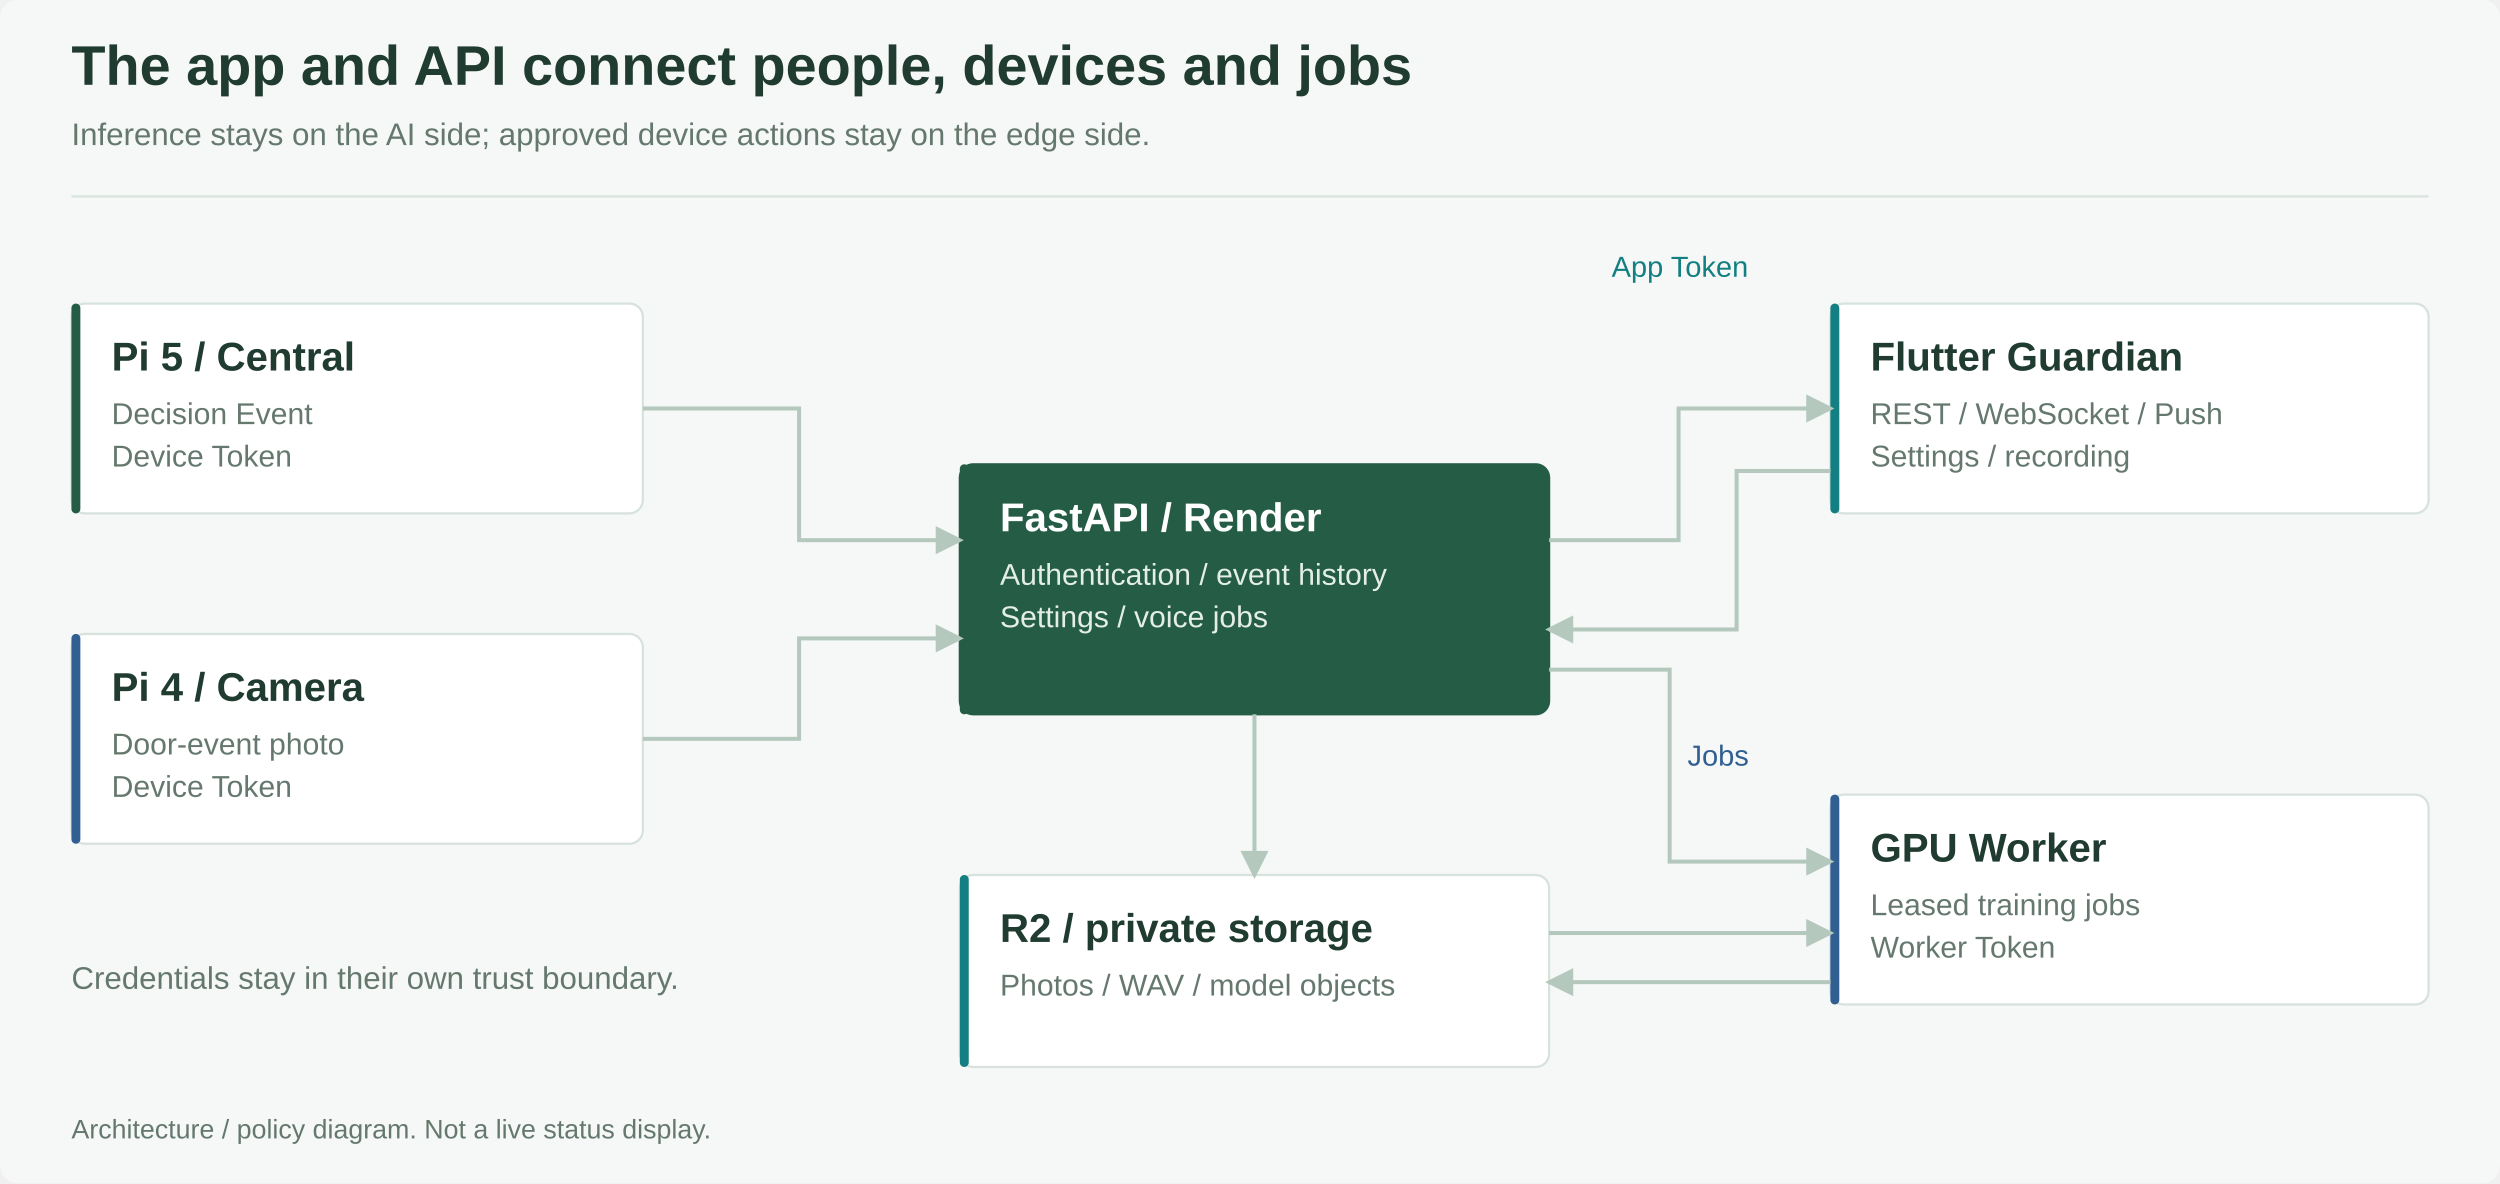
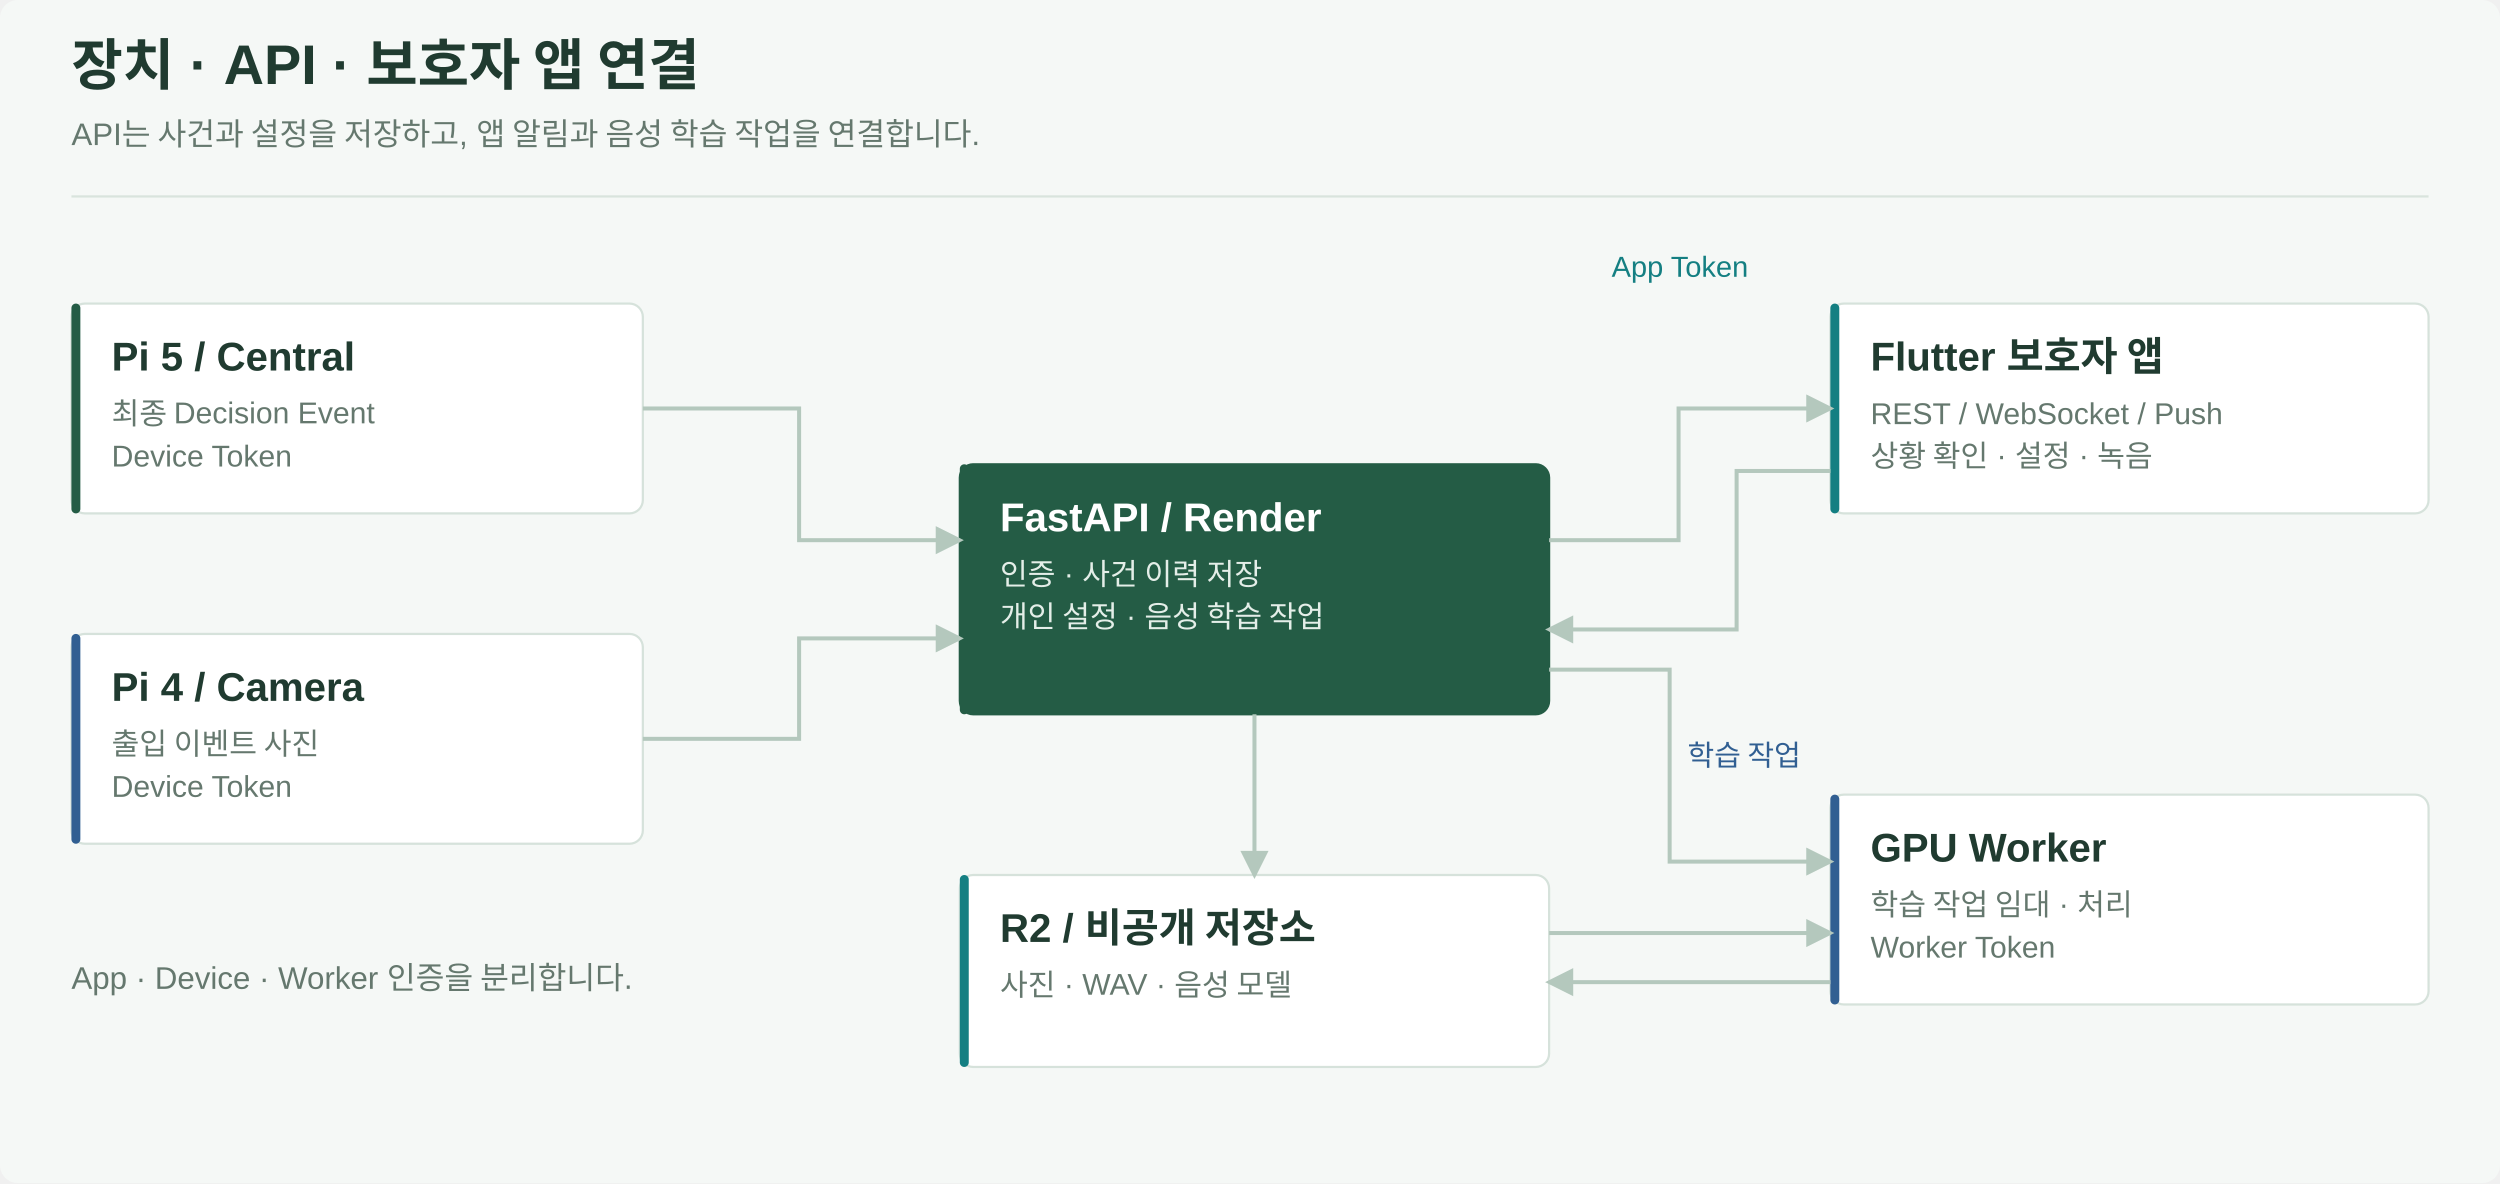
<svg xmlns="http://www.w3.org/2000/svg" width="1120" height="530" viewBox="0 0 1120 530" role="img" aria-labelledby="title desc">
  <defs>
    <marker id="arrow" markerWidth="7" markerHeight="7" refX="6" refY="3.5" orient="auto">
      <path d="M0 0L7 3.5L0 7Z" fill="#b4c8bd" />
    </marker>
  </defs>
  <rect width="1120" height="530" rx="8" fill="#f5f8f6" />
-   <g font-family="Arial, Helvetica, sans-serif">
-     <text x="32" y="38" fill="#203b30" font-size="25" font-weight="700">The app and API connect people, devices and jobs</text>
-     <text x="32" y="65" fill="#65786e" font-size="14" font-weight="400">Inference stays on the AI side; approved device actions stay on the edge side.</text>
+   <g font-family="'Malgun Gothic', 'Apple SD Gothic Neo', 'Noto Sans KR', Arial, sans-serif">
+     <text x="32" y="38" fill="#203b30" font-size="25" font-weight="700">장치 · API · 보호자 앱 연결</text>
+     <text x="32" y="65" fill="#65786e" font-size="14" font-weight="400">API는 사건과 설정을 저장하고, 앱 알림과 음성 학습 작업을 연결합니다.</text>
    <path d="M32 88H1088" stroke="#d9e4dd" />
    <rect x="32" y="136" width="256" height="94" rx="6" fill="#fff" stroke="#d6e2db" />
    <rect x="32" y="136" width="4" height="94" rx="2" fill="#245c45" />
    <text x="50" y="166" fill="#203b30" font-size="18" font-weight="700">Pi 5 / Central</text>
-     <text x="50" y="190" fill="#65786e" font-size="13.5" font-weight="400">Decision Event</text>
+     <text x="50" y="190" fill="#65786e" font-size="13.5" font-weight="400">최종 Decision Event</text>
    <text x="50" y="209" fill="#65786e" font-size="13.5" font-weight="400">Device Token</text>
    <rect x="32" y="284" width="256" height="94" rx="6" fill="#fff" stroke="#d6e2db" />
    <rect x="32" y="284" width="4" height="94" rx="2" fill="#315f92" />
    <text x="50" y="314" fill="#203b30" font-size="18" font-weight="700">Pi 4 / Camera</text>
-     <text x="50" y="338" fill="#65786e" font-size="13.5" font-weight="400">Door-event photo</text>
+     <text x="50" y="338" fill="#65786e" font-size="13.5" font-weight="400">출입 이벤트 사진</text>
    <text x="50" y="357" fill="#65786e" font-size="13.5" font-weight="400">Device Token</text>
    <rect x="430" y="208" width="264" height="112" rx="6" fill="#245c45" stroke="#245c45" />
    <rect x="430" y="208" width="4" height="112" rx="2" fill="#245c45" />
    <text x="448" y="238" fill="#fff" font-size="18" font-weight="700">FastAPI / Render</text>
-     <text x="448" y="262" fill="#e4eee8" font-size="13.5" font-weight="400">Authentication / event history</text>
-     <text x="448" y="281" fill="#e4eee8" font-size="13.5" font-weight="400">Settings / voice jobs</text>
+     <text x="448" y="262" fill="#e4eee8" font-size="13.5" font-weight="400">인증 · 사건 이력 저장</text>
+     <text x="448" y="281" fill="#e4eee8" font-size="13.5" font-weight="400">개인 설정 · 음성 학습 작업</text>
    <rect x="820" y="136" width="268" height="94" rx="6" fill="#fff" stroke="#d6e2db" />
    <rect x="820" y="136" width="4" height="94" rx="2" fill="#147f82" />
-     <text x="838" y="166" fill="#203b30" font-size="18" font-weight="700">Flutter Guardian</text>
+     <text x="838" y="166" fill="#203b30" font-size="18" font-weight="700">Flutter 보호자 앱</text>
    <text x="838" y="190" fill="#65786e" font-size="13.5" font-weight="400">REST / WebSocket / Push</text>
-     <text x="838" y="209" fill="#65786e" font-size="13.5" font-weight="400">Settings / recording</text>
+     <text x="838" y="209" fill="#65786e" font-size="13.5" font-weight="400">상황 확인 · 설정 · 녹음</text>
    <rect x="820" y="356" width="268" height="94" rx="6" fill="#fff" stroke="#d6e2db" />
    <rect x="820" y="356" width="4" height="94" rx="2" fill="#315f92" />
    <text x="838" y="386" fill="#203b30" font-size="18" font-weight="700">GPU Worker</text>
-     <text x="838" y="410" fill="#65786e" font-size="13.5" font-weight="400">Leased training jobs</text>
+     <text x="838" y="410" fill="#65786e" font-size="13.5" font-weight="400">학습 작업 임대 · 처리</text>
    <text x="838" y="429" fill="#65786e" font-size="13.5" font-weight="400">Worker Token</text>
    <rect x="430" y="392" width="264" height="86" rx="6" fill="#fff" stroke="#d6e2db" />
    <rect x="430" y="392" width="4" height="86" rx="2" fill="#147f82" />
-     <text x="448" y="422" fill="#203b30" font-size="18" font-weight="700">R2 / private storage</text>
-     <text x="448" y="446" fill="#65786e" font-size="13.5" font-weight="400">Photos / WAV / model objects</text>
+     <text x="448" y="422" fill="#203b30" font-size="18" font-weight="700">R2 / 비공개 저장소</text>
+     <text x="448" y="446" fill="#65786e" font-size="13.5" font-weight="400">사진 · WAV · 음성 모델</text>
    <path d="M288 183H358V242H430" fill="none" stroke="#b4c8bd" stroke-width="1.8" marker-end="url(#arrow)" />
    <path d="M288 331H358V286H430" fill="none" stroke="#b4c8bd" stroke-width="1.8" marker-end="url(#arrow)" />
    <path d="M694 242H752V183H820" fill="none" stroke="#b4c8bd" stroke-width="1.8" marker-end="url(#arrow)" />
    <path d="M820 211H778V282H694" fill="none" stroke="#b4c8bd" stroke-width="1.8" marker-end="url(#arrow)" />
    <path d="M562 320V392" fill="none" stroke="#b4c8bd" stroke-width="1.8" marker-end="url(#arrow)" />
    <path d="M694 300H748V386H820" fill="none" stroke="#b4c8bd" stroke-width="1.8" marker-end="url(#arrow)" />
    <path d="M694 418H820" fill="none" stroke="#b4c8bd" stroke-width="1.8" marker-end="url(#arrow)" />
    <path d="M820 440H694" fill="none" stroke="#b4c8bd" stroke-width="1.8" marker-end="url(#arrow)" />
-     <text x="756" y="343" fill="#315f92" font-size="13" font-weight="400">Jobs</text>
+     <text x="756" y="343" fill="#315f92" font-size="13" font-weight="400">학습 작업</text>
    <text x="722" y="124" fill="#147f82" font-size="13" font-weight="400">App Token</text>
-     <text x="32" y="443" fill="#65786e" font-size="14" font-weight="400">Credentials stay in their own trust boundary.</text>
-     <text x="32" y="510" fill="#65786e" font-size="12" font-weight="400">Architecture / policy diagram. Not a live status display.</text>
+     <text x="32" y="443" fill="#65786e" font-size="14" font-weight="400">App · Device · Worker 인증을 분리합니다.</text>
  </g>
</svg>
